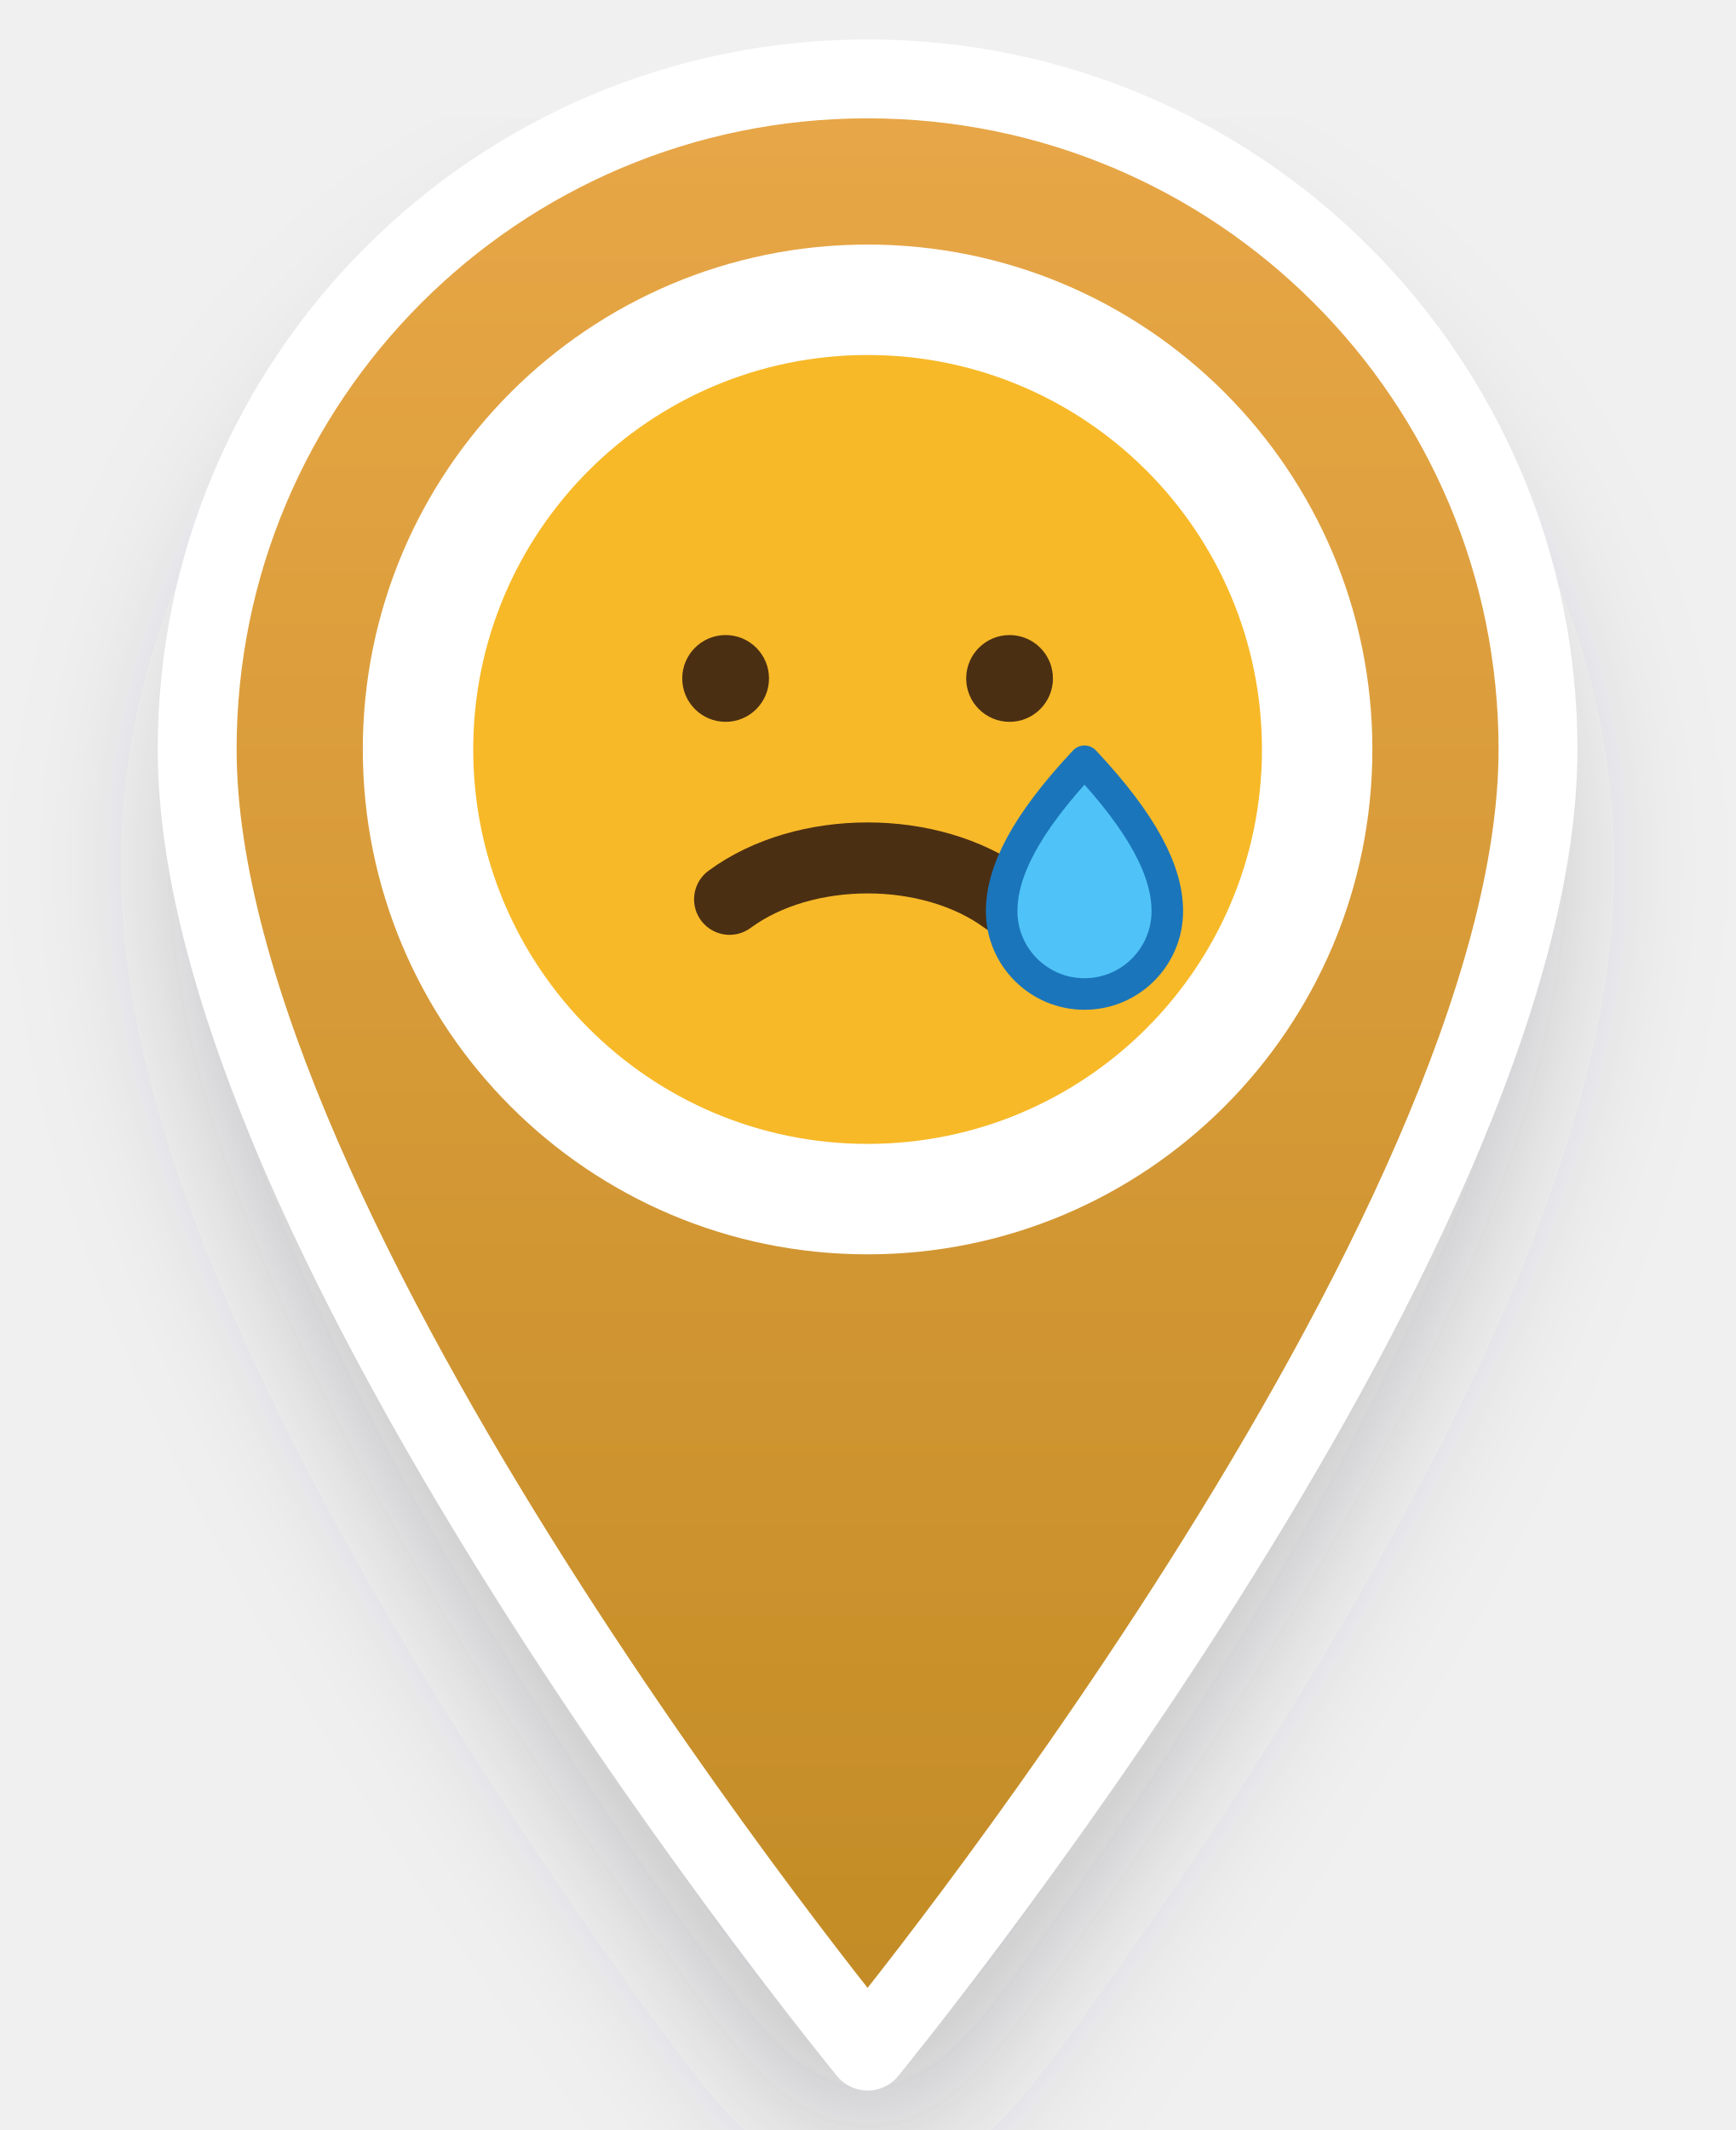
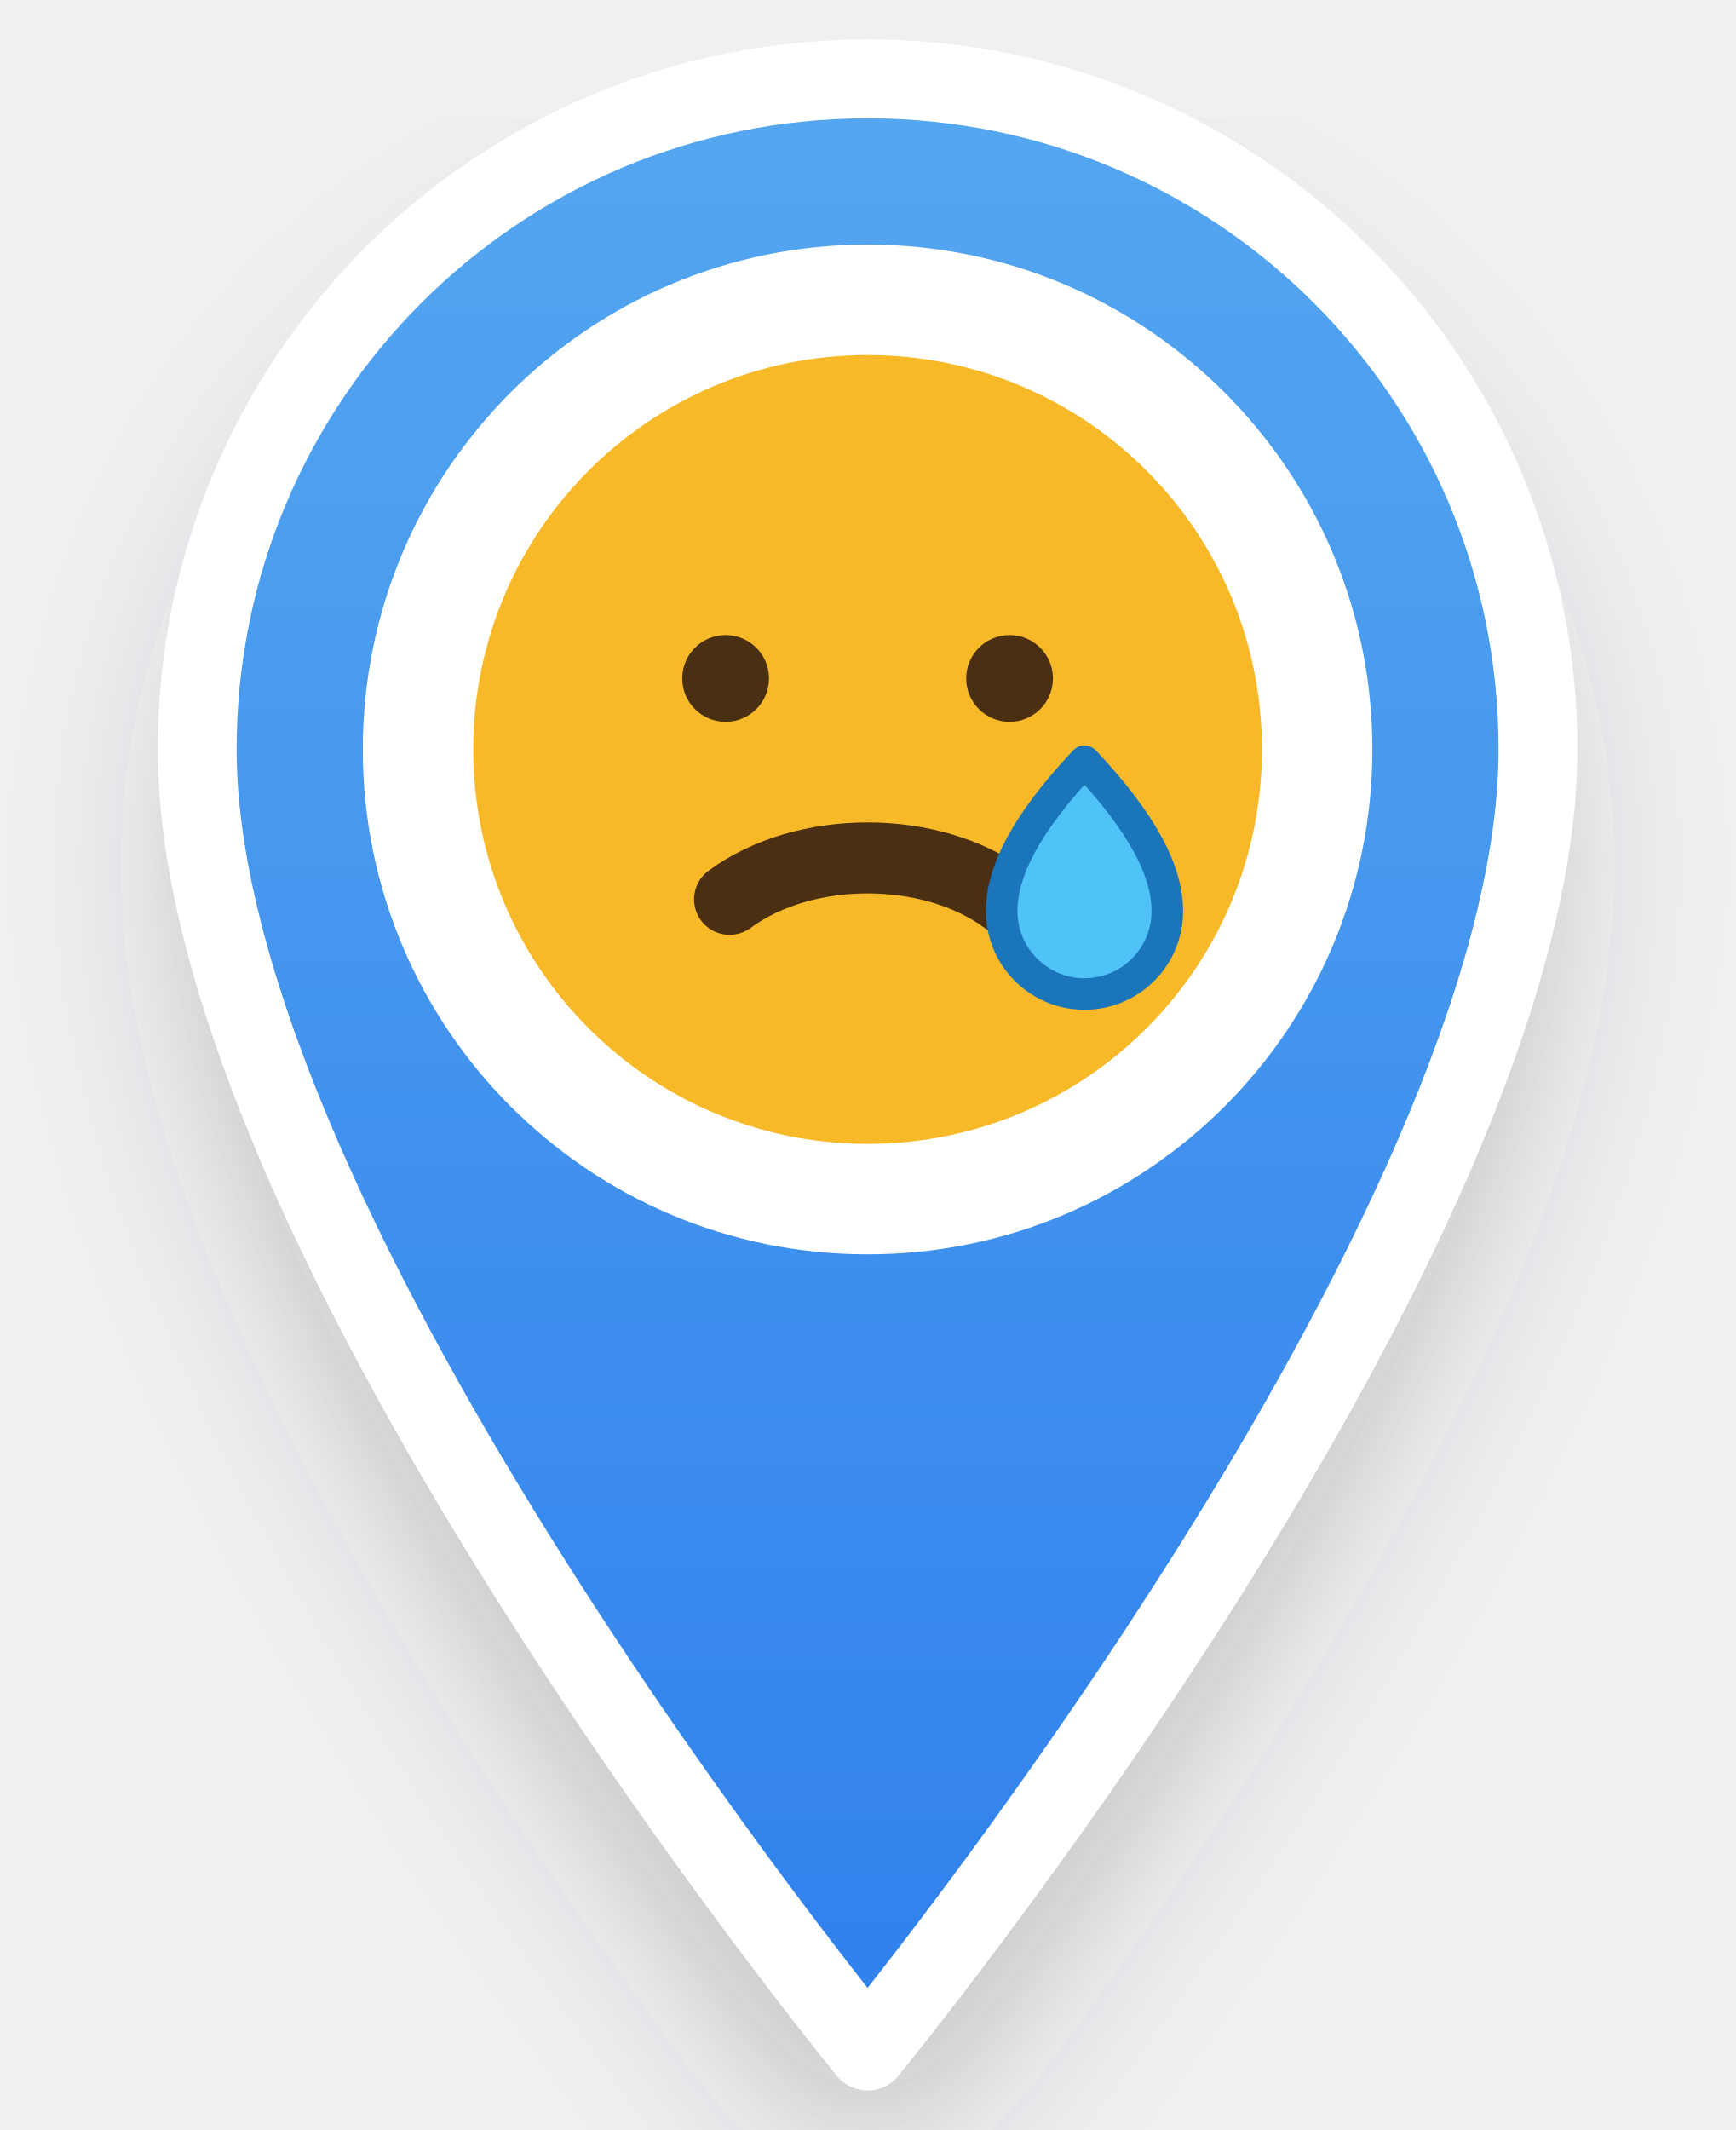
<svg xmlns="http://www.w3.org/2000/svg" width="44" height="54" viewBox="0 0 44 54" role="img" aria-labelledby="title">
  <defs>
    <filter id="pin-shadow" x="-25%" y="-18%" width="150%" height="145%" color-interpolation-filters="sRGB">
      <feDropShadow dx="0" dy="3" stdDeviation="2.2" flood-color="#3c4043" flood-opacity=".28" />
    </filter>
    <linearGradient id="pin-fill" x1="22" x2="22" y1="2" y2="52" gradientUnits="userSpaceOnUse">
-       <stop stop-color="#e8a747" />
-       <stop offset="1" stop-color="#c28b25" />
+       <stop stop-color="#55a7f0" />
+       <stop offset="1" stop-color="#2f80ed" />
    </linearGradient>
  </defs>
  <path d="M22 52S5 31.3 5 19C5 9.6 12.6 2 22 2s17 7.6 17 17c0 12.3-17 33-17 33Z" fill="url(#pin-fill)" filter="url(#pin-shadow)" />
  <path d="M22 52S5 31.3 5 19C5 9.6 12.6 2 22 2s17 7.6 17 17c0 12.3-17 33-17 33Z" fill="none" stroke="#fff" stroke-linejoin="round" stroke-width="2" />
  <circle cx="22" cy="19" r="12.8" fill="#fff" />
  <circle cx="17" cy="12.5" r="4.2" fill="#fff" opacity=".45" />
  <g transform="translate(10 7)">
    <circle cx="12" cy="12" r="10" fill="#f7b928" />
    <circle cx="8.4" cy="10.2" r="1.1" fill="#4b2f13" />
    <circle cx="15.6" cy="10.2" r="1.1" fill="#4b2f13" />
    <path d="M8.5 15.8c1.9-1.4 5.1-1.4 7 0" fill="none" stroke="#4b2f13" stroke-linecap="round" stroke-width="1.8" />
    <path d="M17.5 12.3c1.5 1.6 2.1 2.8 2.1 3.8a2.1 2.1 0 0 1-4.2 0c0-1 .6-2.2 2.1-3.8Z" fill="#4fc3f7" stroke="#1b75bb" stroke-linejoin="round" stroke-width=".8" />
  </g>
</svg>
